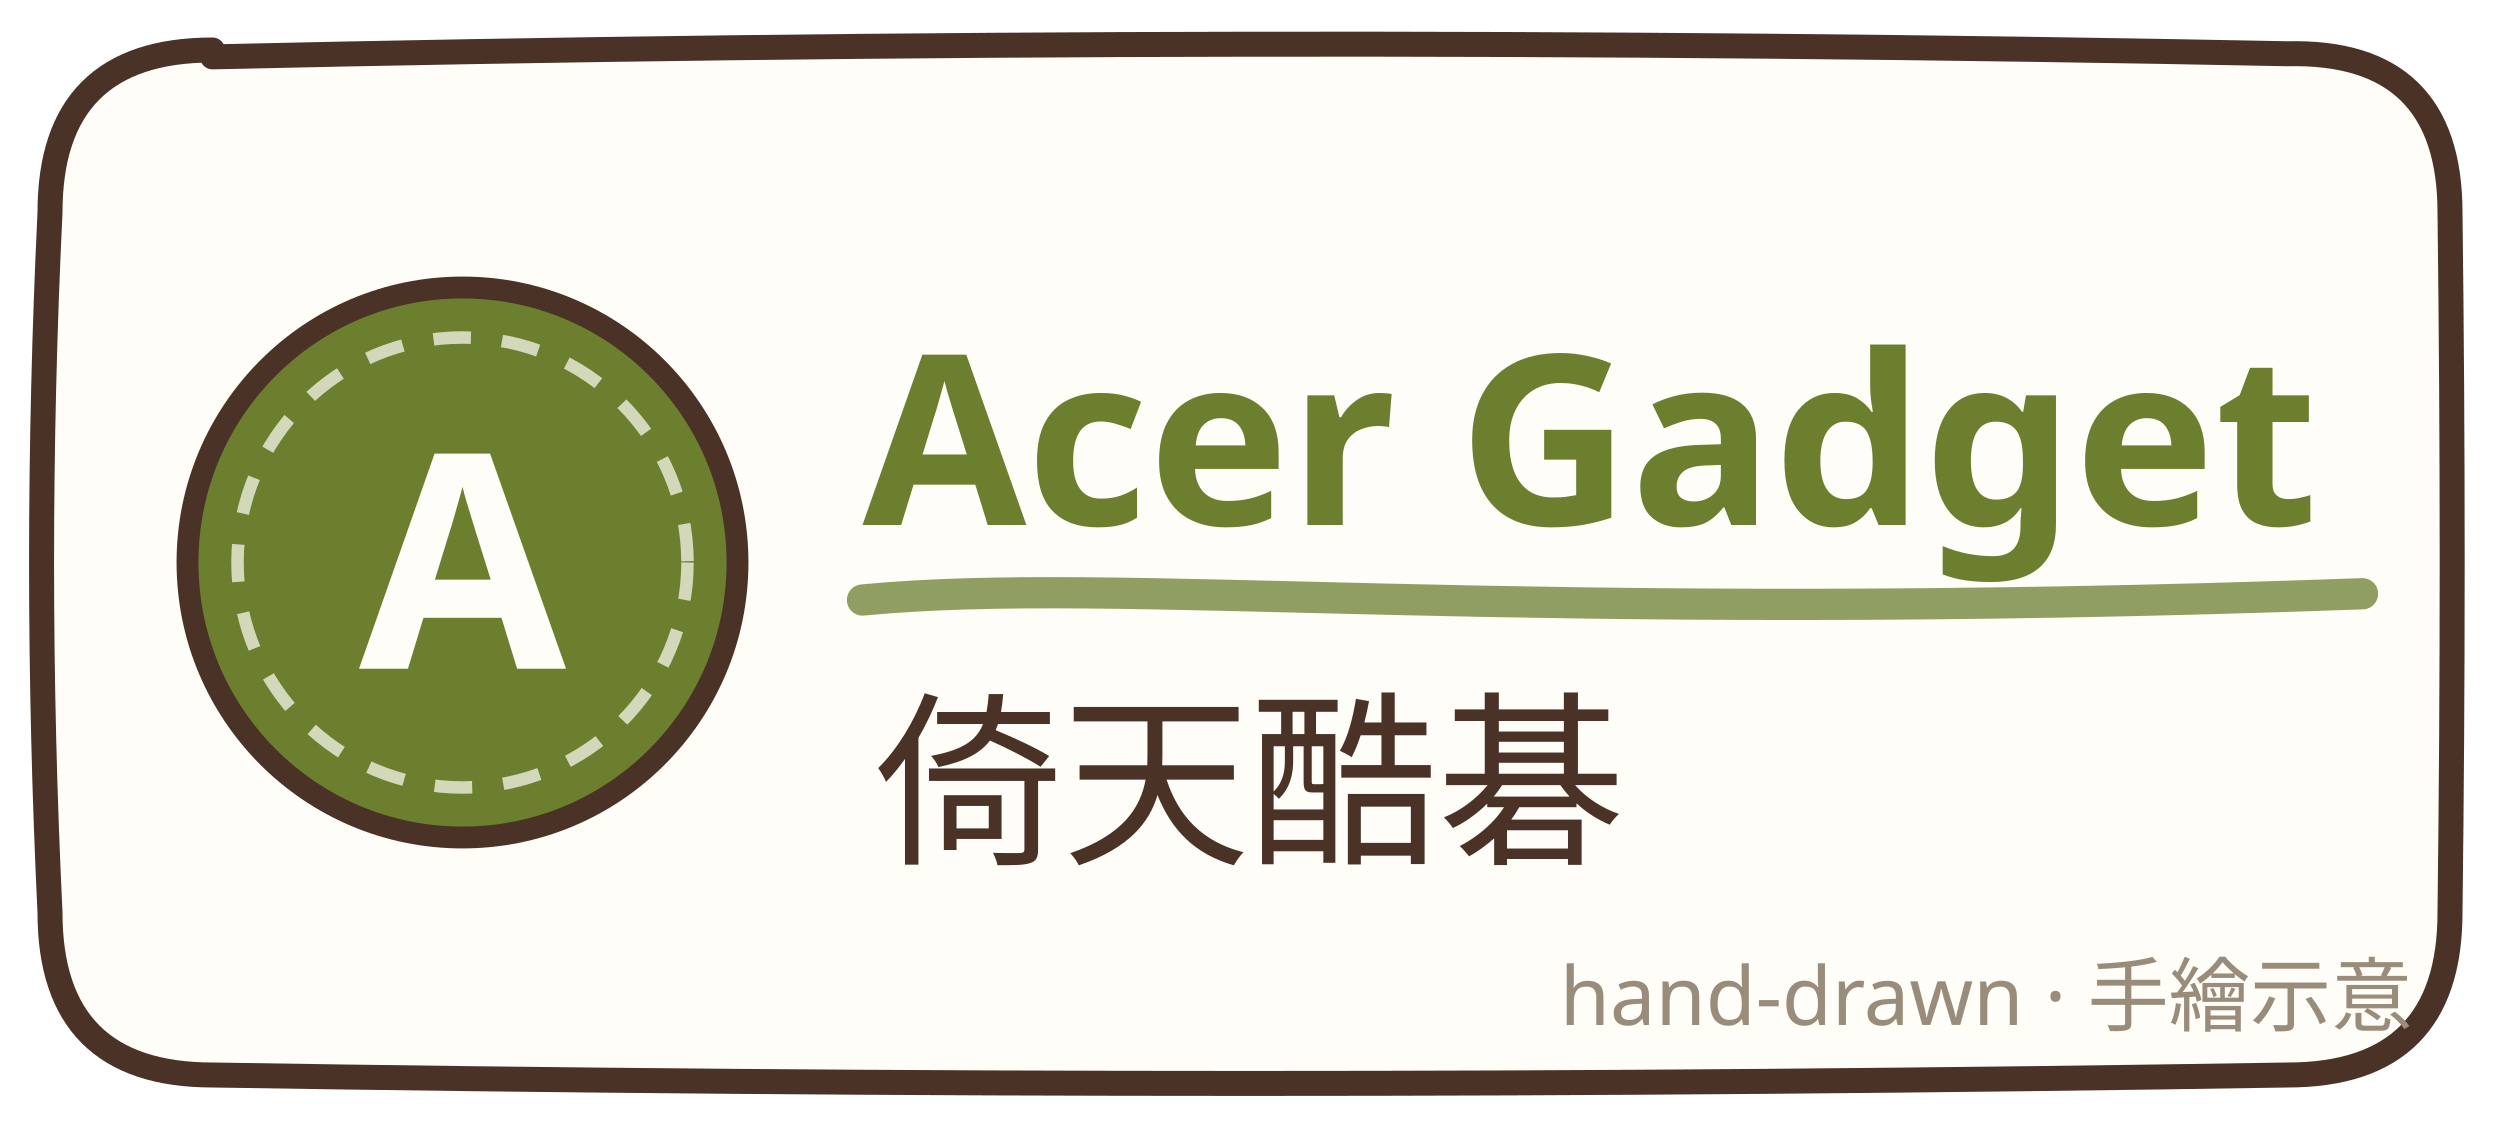
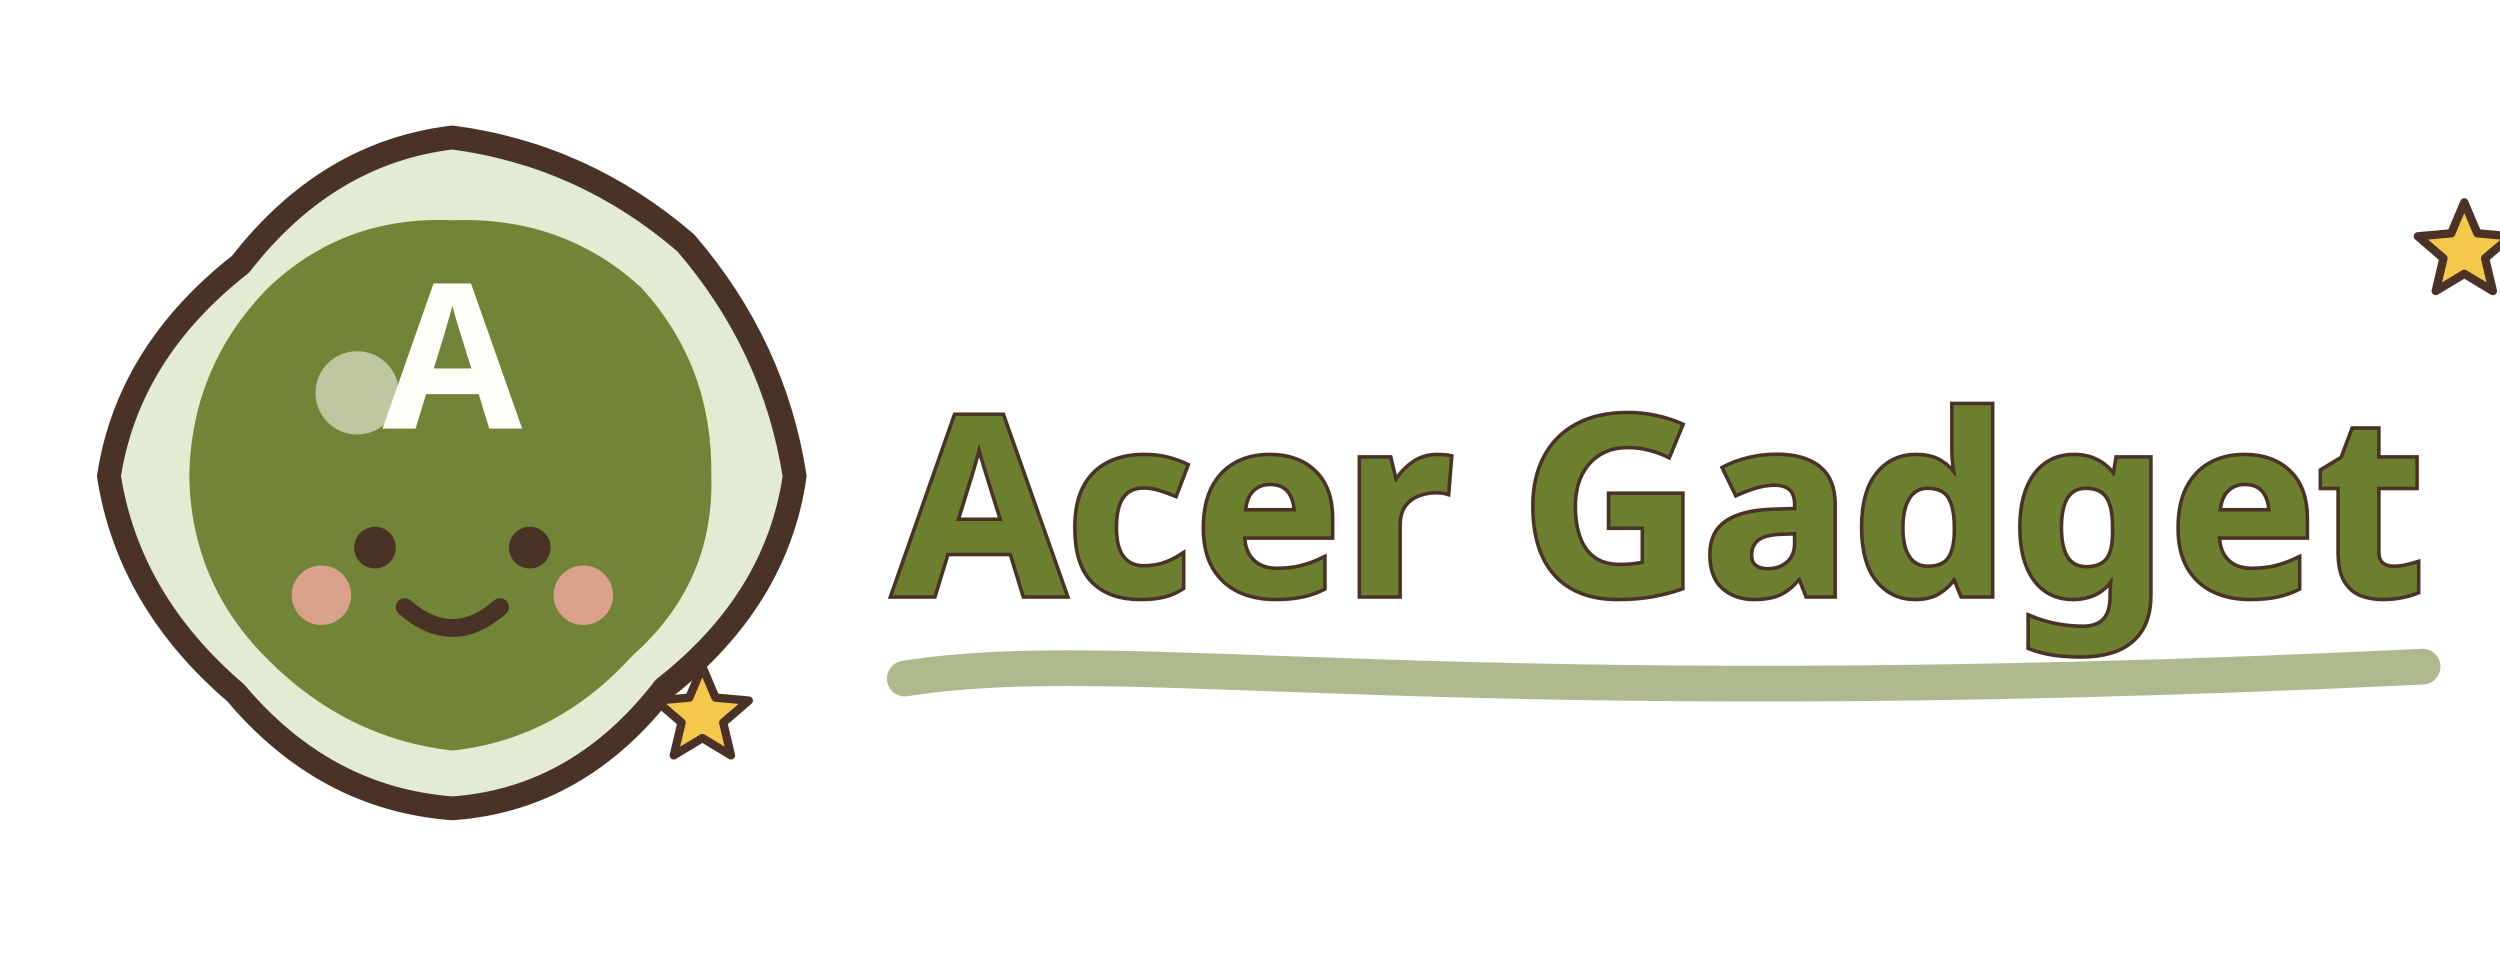
- <svg xmlns="http://www.w3.org/2000/svg" viewBox="0 0 400 180" width="400" height="180">
-   <path d="M34.0 9.1 Q200.0 5.3 366.0 8.6 Q392.0 8.0 392.0 34.0 Q392.7 90.0 392.0 146.0 Q392.0 172.0 366.0 172.0 Q200.0 174.7 34.0 172.0 Q8.0 172.0 8.0 146.0 Q5.3 90.0 8.0 34.0 Q8.0 8.0 34.0 8.0 Z" fill="#FFFDF7" stroke="#4A3226" stroke-width="4" stroke-linejoin="round" />
-   <circle cx="74" cy="90" r="44" fill="#6B7F2F" stroke="#4A3226" stroke-width="3.5" />
-   <circle cx="74" cy="90" r="36" fill="none" stroke="#FFFDF7" stroke-width="2" stroke-dasharray="6 5" opacity=".7" />
-   <text x="74" y="107" text-anchor="middle" font-family="'Comic Sans MS','Segoe Print','Chalkboard SE','Caveat',sans-serif" font-weight="700" font-size="48" fill="#FFFDF7">A</text>
-   <text x="138" y="84" font-family="'Comic Sans MS','Segoe Print','Chalkboard SE','Caveat',sans-serif" font-weight="700" font-size="38" fill="#6B7F2F" textLength="240" lengthAdjust="spacingAndGlyphs">Acer Gadget</text>
-   <path d="M138 96 C 180 92, 240 100, 378 95" fill="none" stroke="#6B7F2F" stroke-width="5" stroke-linecap="round" opacity=".75" />
-   <text x="140" y="136" font-family="'DFKai-SB','標楷體','HanziPen TC','Hannotate TC','芫荽','Iansui','LXGW WenKai TC',sans-serif" font-size="30" fill="#4A3226">倚天酷碁</text>
-   <text x="386" y="164" text-anchor="end" font-family="'Comic Sans MS','Segoe Print',sans-serif" font-size="13" fill="#9A8C7A">hand-drawn · 手繪示意</text>
+ <svg xmlns="http://www.w3.org/2000/svg" viewBox="0 0 420 160" width="420" height="160">
+   <path d="M133.5 80.0 Q130.5 100.8 111.6 115.6 Q97.2 134.3 76.0 135.8 Q54.6 134.2 39.6 116.4 Q21.6 101.0 18.3 80.0 Q21.5 59.2 40.4 44.4 Q55.0 25.6 76.0 23.1 Q98.0 26.0 115.2 40.8 Q130.1 58.1 133.5 80.0 Z" fill="#E3EBD2" stroke="#4A3226" stroke-width="4" stroke-linejoin="round" />
+   <path d="M119.5 80.0 Q120.0 98.0 106.2 110.2 Q93.5 124.2 76.0 126.1 Q58.3 124.1 45.1 110.9 Q32.1 98.1 31.8 80.0 Q32.1 61.8 44.7 48.7 Q57.5 36.2 76.0 37.0 Q94.6 36.3 107.7 48.3 Q119.8 61.5 119.5 80.0 Z" fill="#6B7F2F" stroke="none" opacity=".95" />
+   <circle cx="60" cy="66" r="7" fill="#FFFDF7" opacity=".55" />
+   <circle cx="63" cy="92" r="3.5" fill="#4A3226" />
+   <circle cx="89" cy="92" r="3.5" fill="#4A3226" />
+   <path d="M68 102 q8 7 16 0" fill="none" stroke="#4A3226" stroke-width="3" stroke-linecap="round" />
+   <circle cx="54" cy="100" r="5" fill="#F2A7A0" opacity=".8" />
+   <circle cx="98" cy="100" r="5" fill="#F2A7A0" opacity=".8" />
+   <text x="76" y="72" text-anchor="middle" font-family="'Comic Sans MS','Segoe Print','Chalkboard SE','Caveat',sans-serif" font-weight="700" font-size="34" fill="#FFFDF7">A</text>
+   <text x="150" y="100" font-family="'Comic Sans MS','Segoe Print','Chalkboard SE','Caveat',sans-serif" font-weight="700" font-size="42" fill="#6B7F2F" stroke="#4A3226" stroke-width="1.2" paint-order="stroke" textLength="255" lengthAdjust="spacingAndGlyphs">Acer Gadget</text>
+   <path d="M152 114 C 190 108, 240 120, 407 112" fill="none" stroke="#6B7F2F" stroke-width="6" stroke-linecap="round" opacity=".55" />
+   <path d="M414 34 l2.2 5.2 5.6 .5 -4.3 3.7 1.3 5.5 -4.8 -2.9 -4.8 2.9 1.3 -5.5 -4.3 -3.7 5.6 -.5z" fill="#F4C84A" stroke="#4A3226" stroke-width="1.4" stroke-linejoin="round" />
+   <path d="M118 112 l2.2 5.2 5.6 .5 -4.3 3.7 1.3 5.5 -4.8 -2.9 -4.8 2.9 1.3 -5.5 -4.3 -3.7 5.6 -.5z" fill="#F4C84A" stroke="#4A3226" stroke-width="1.4" stroke-linejoin="round" />
</svg>
